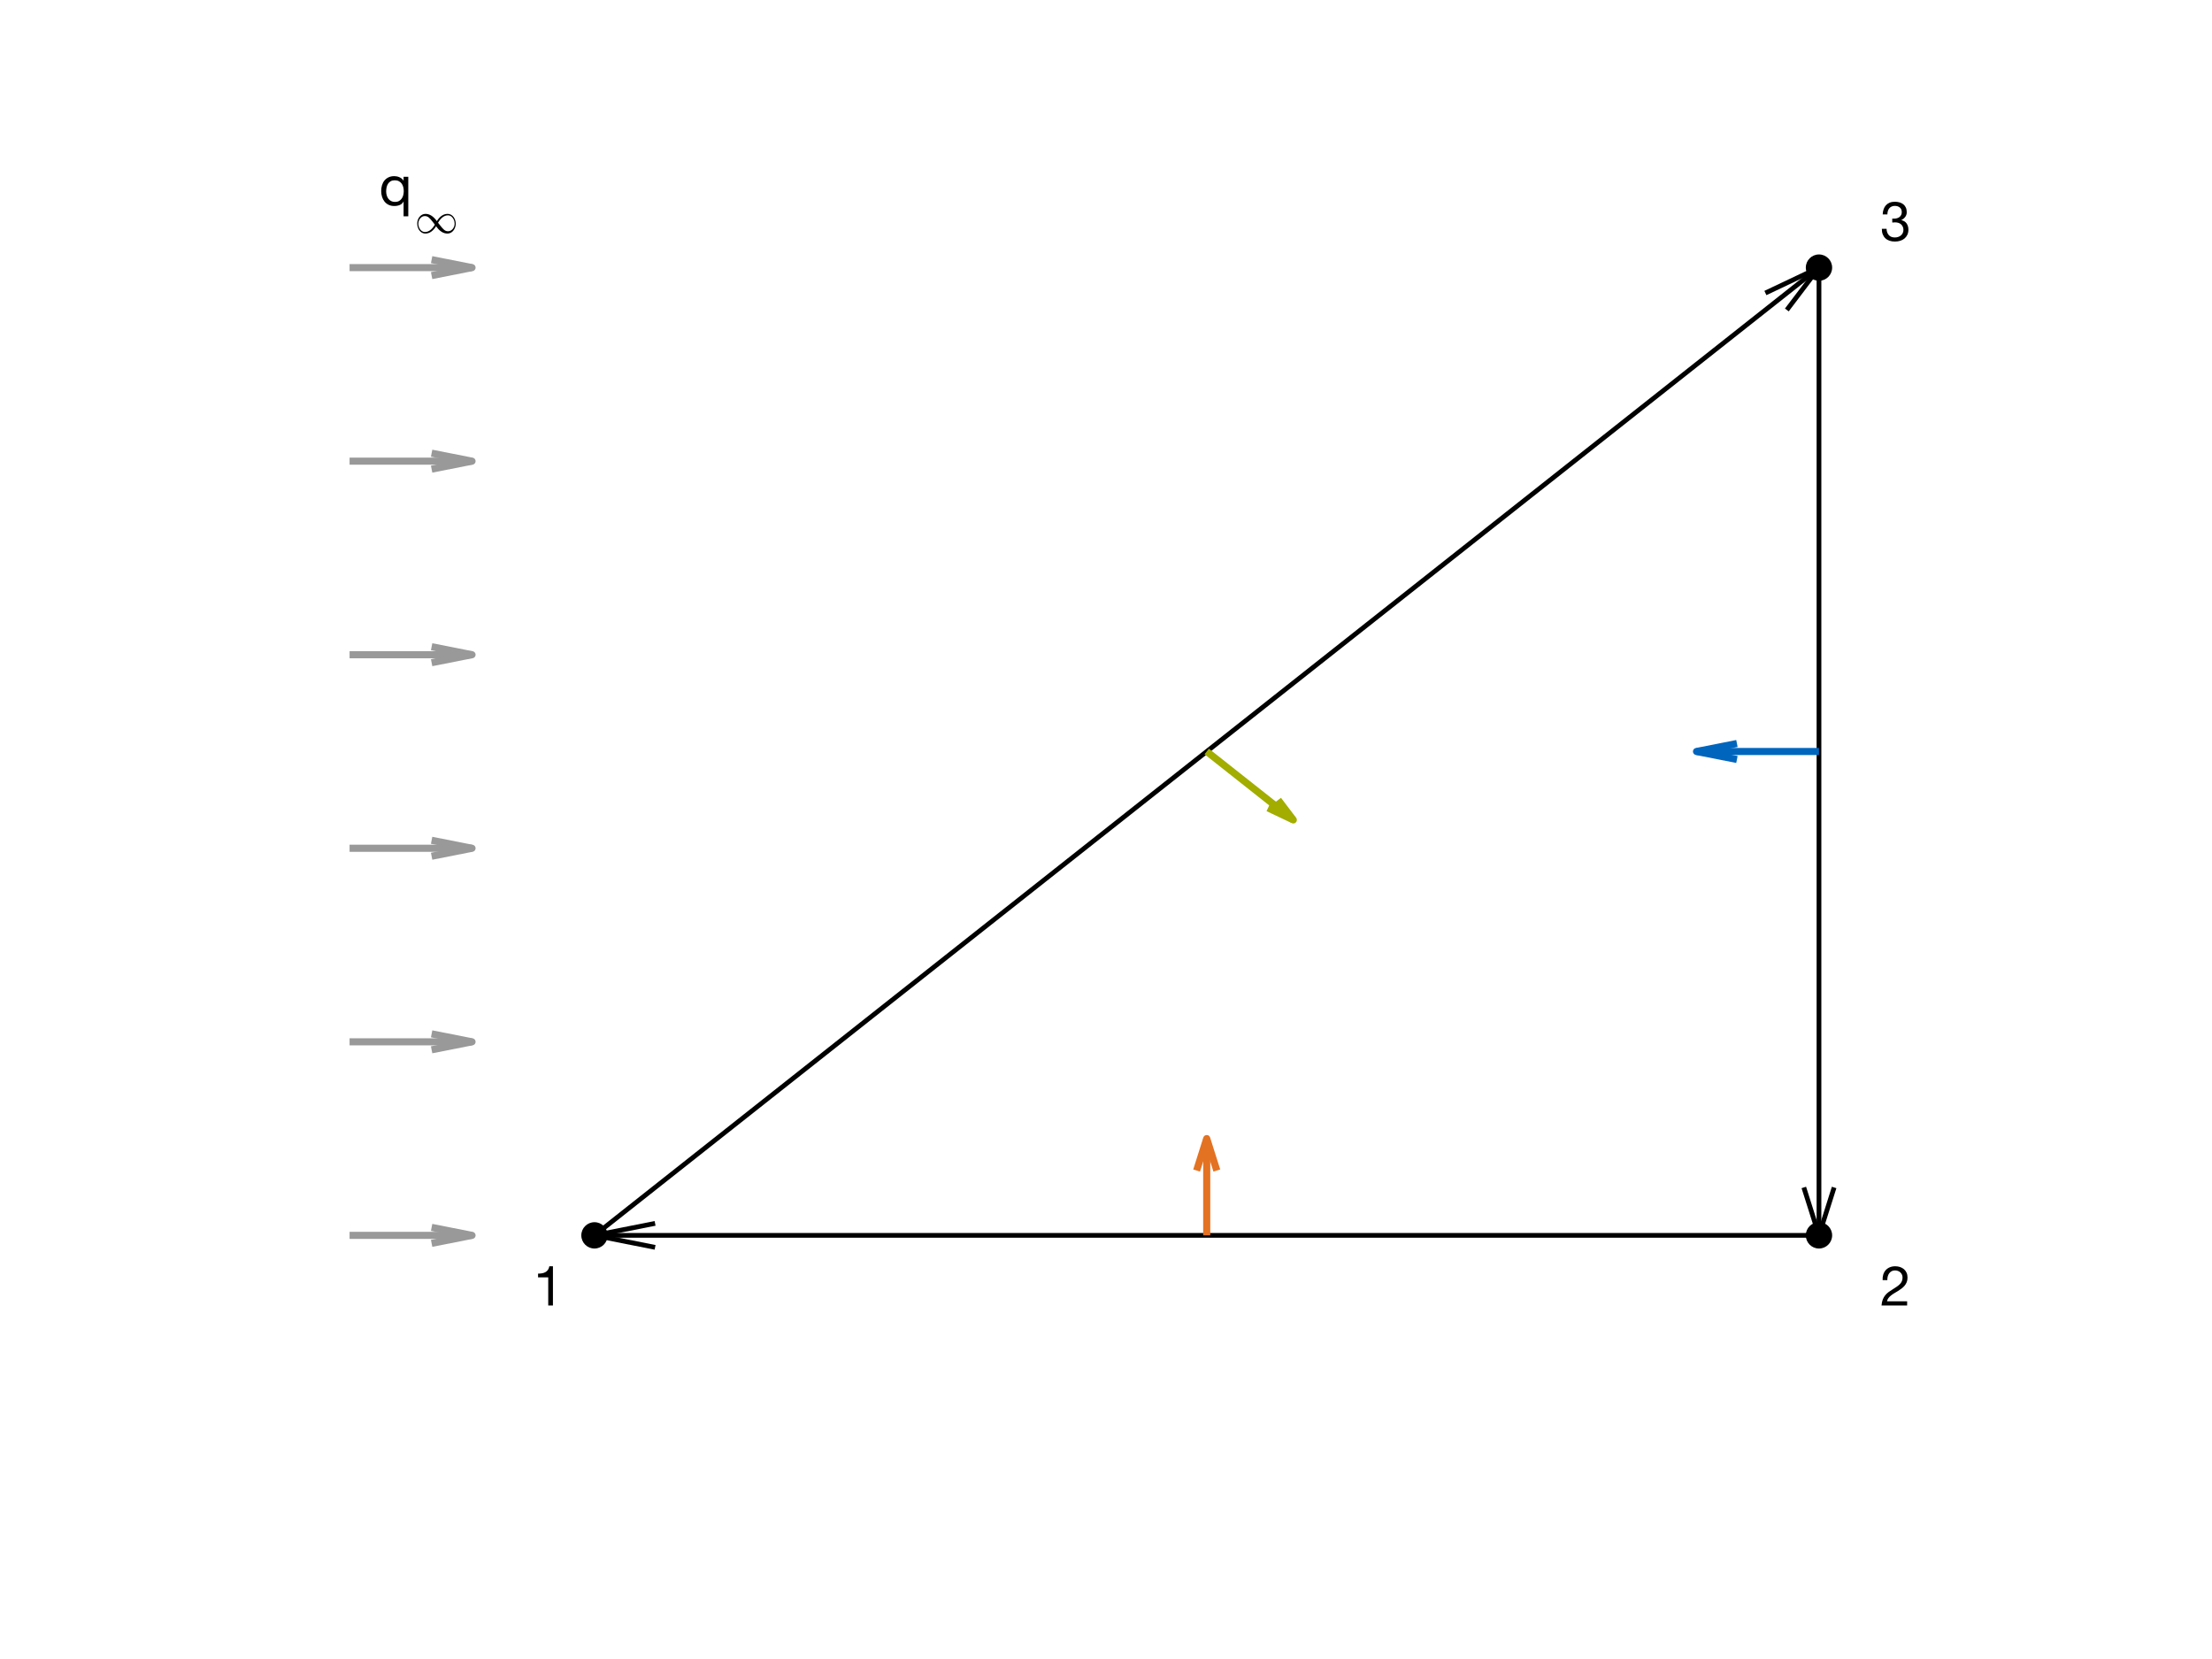
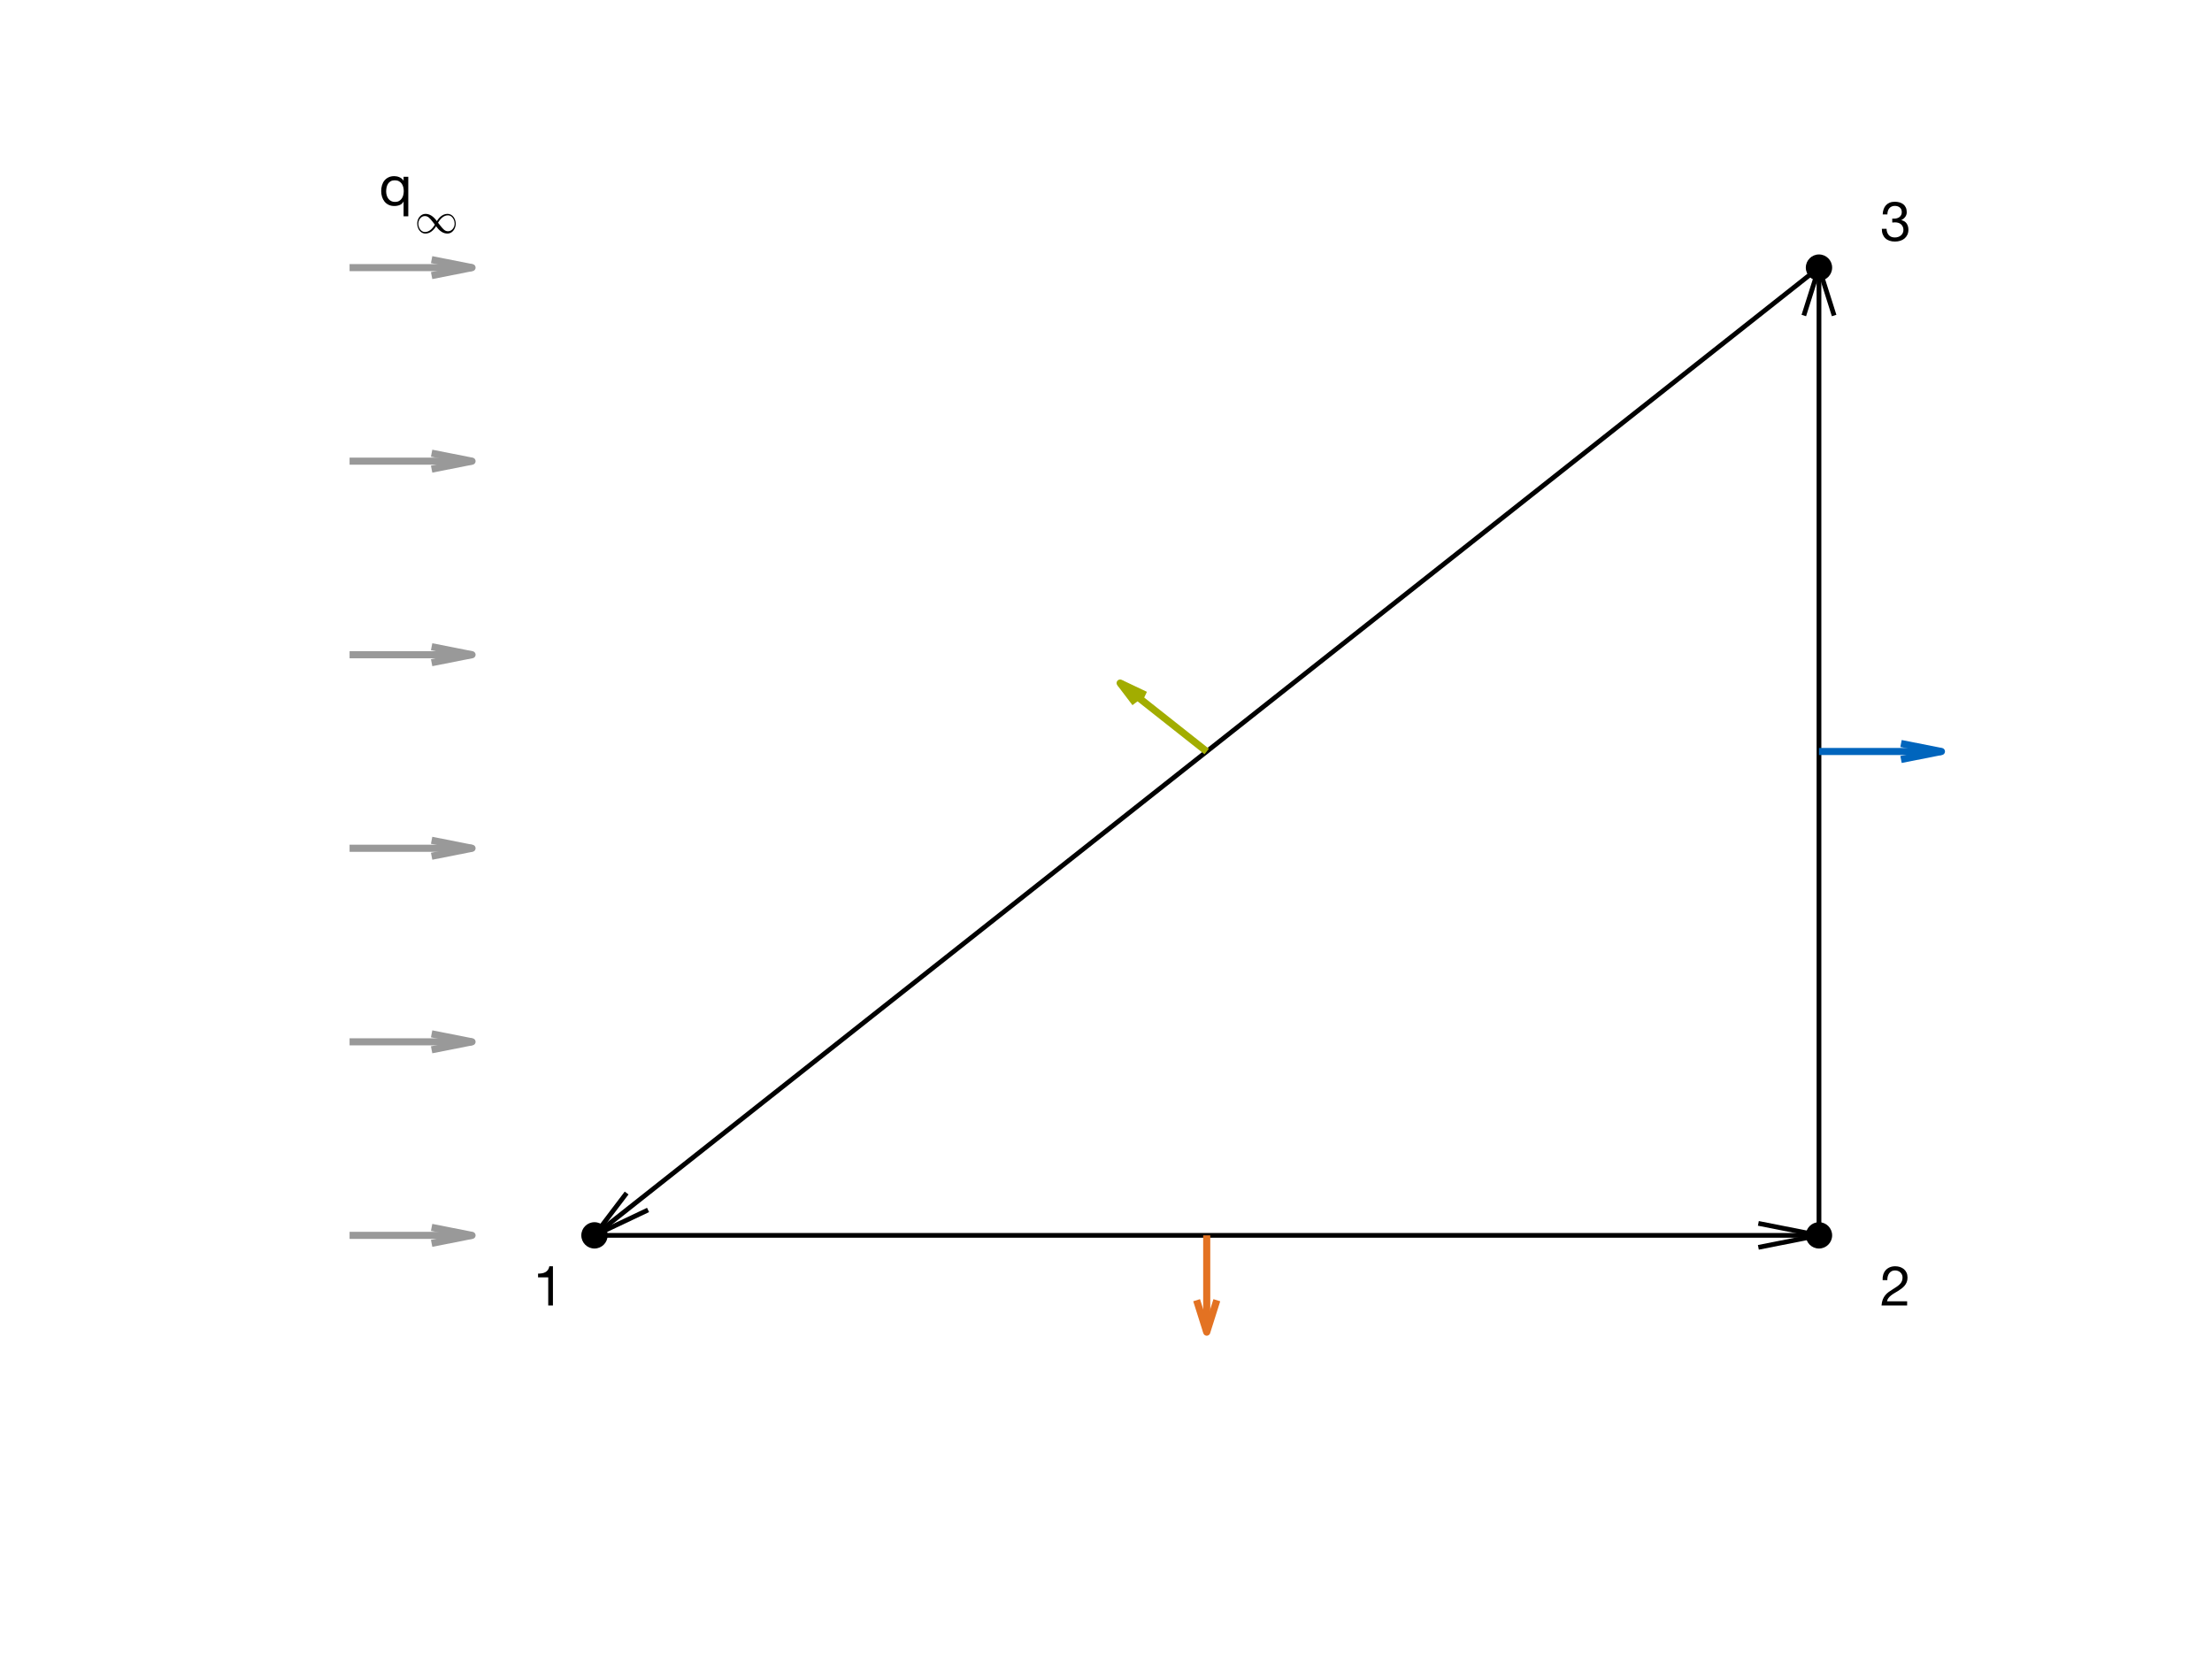
<svg xmlns="http://www.w3.org/2000/svg" style="fill-opacity:1; color-rendering:auto; color-interpolation:auto; text-rendering:auto; stroke:black; stroke-linecap:square; stroke-miterlimit:10; shape-rendering:auto; stroke-opacity:1; fill:black; stroke-dasharray:none; font-weight:normal; stroke-width:1; font-family:'Dialog'; font-style:normal; stroke-linejoin:miter; font-size:12px; stroke-dashoffset:0; image-rendering:auto;" width="560" height="420" version="1.1" id="svg101">
  <defs id="genericDefs" />
  <g id="g99">
    <defs id="defs1">
      <clipPath clipPathUnits="userSpaceOnUse" id="clipPath1">
        <path d="M0 0 L560 0 L560 420 L0 420 L0 0 Z" id="path3" />
      </clipPath>
    </defs>
    <g style="fill:white; stroke:white;" id="g9">
      <rect x="0" y="0" width="560" style="clip-path:url(#clipPath1); stroke:none;" height="420" clip-path="url(#clipPath1)" id="rect7" />
    </g>
    <g style="fill:white; text-rendering:optimizeSpeed; color-rendering:optimizeSpeed; image-rendering:optimizeSpeed; shape-rendering:crispEdges; stroke:white; color-interpolation:sRGB;" id="g13">
      <rect x="0" width="560" height="420" y="0" style="stroke:none;" id="rect11" />
    </g>
    <g style="text-rendering:geometricPrecision; color-rendering:optimizeQuality; color-interpolation:linearRGB; image-rendering:optimizeQuality;" transform="translate(150.5,312.75)" id="g17">
      <circle r="3.333" style="stroke:none;" cx="0" cy="0" id="circle15" />
    </g>
    <g style="text-rendering:geometricPrecision; color-rendering:optimizeQuality; color-interpolation:linearRGB; image-rendering:optimizeQuality;" transform="translate(460.5,312.75)" id="g21">
      <circle r="3.333" style="stroke:none;" cx="0" cy="0" id="circle19" />
    </g>
    <g style="text-rendering:geometricPrecision; color-rendering:optimizeQuality; color-interpolation:linearRGB; image-rendering:optimizeQuality;" transform="translate(460.5,67.75)" id="g25">
      <circle r="3.333" style="stroke:none;" cx="0" cy="0" id="circle23" />
    </g>
    <g transform="translate(135,325)" style="font-size:14px; text-rendering:geometricPrecision; color-rendering:optimizeQuality; image-rendering:optimizeQuality; font-family:'Helvetica Neue'; color-interpolation:linearRGB;" id="g29">
      <path style="stroke:none;" d="M4.984 5.5 L4.984 -4.426 L4.074 -4.426 Q3.976 -3.866 3.71 -3.502 Q3.444 -3.138 3.059 -2.928 Q2.674 -2.718 2.198 -2.641 Q1.722 -2.564 1.218 -2.564 L1.218 -1.612 L3.794 -1.612 L3.794 5.5 Z" id="path27" />
    </g>
    <g transform="translate(476,325)" style="font-size:14px; text-rendering:geometricPrecision; color-rendering:optimizeQuality; image-rendering:optimizeQuality; font-family:'Helvetica Neue'; color-interpolation:linearRGB;" id="g33">
      <path style="stroke:none;" d="M0.616 -0.912 L1.806 -0.912 Q1.792 -1.36 1.897 -1.801 Q2.002 -2.242 2.24 -2.592 Q2.478 -2.942 2.849 -3.159 Q3.22 -3.376 3.738 -3.376 Q4.13 -3.376 4.48 -3.25 Q4.83 -3.124 5.089 -2.886 Q5.348 -2.648 5.502 -2.319 Q5.656 -1.99 5.656 -1.584 Q5.656 -1.066 5.495 -0.674 Q5.334 -0.282 5.019 0.054 Q4.704 0.39 4.228 0.719 Q3.752 1.048 3.122 1.44 Q2.604 1.748 2.128 2.098 Q1.652 2.448 1.274 2.91 Q0.896 3.372 0.651 3.995 Q0.406 4.618 0.336 5.5 L6.818 5.5 L6.818 4.45 L1.722 4.45 Q1.806 3.988 2.079 3.631 Q2.352 3.274 2.737 2.966 Q3.122 2.658 3.584 2.385 Q4.046 2.112 4.508 1.832 Q4.97 1.538 5.404 1.216 Q5.838 0.894 6.174 0.495 Q6.51 0.096 6.713 -0.408 Q6.916 -0.912 6.916 -1.57 Q6.916 -2.27 6.671 -2.802 Q6.426 -3.334 6.006 -3.691 Q5.586 -4.048 5.019 -4.237 Q4.452 -4.426 3.808 -4.426 Q3.024 -4.426 2.408 -4.16 Q1.792 -3.894 1.379 -3.425 Q0.966 -2.956 0.77 -2.312 Q0.574 -1.668 0.616 -0.912 Z" id="path31" />
    </g>
    <g transform="translate(476,55.5)" style="font-size:14px; text-rendering:geometricPrecision; color-rendering:optimizeQuality; image-rendering:optimizeQuality; font-family:'Helvetica Neue'; color-interpolation:linearRGB;" id="g37">
      <path style="stroke:none;" d="M3.052 -0.17 L3.052 0.838 Q3.388 0.796 3.766 0.796 Q4.214 0.796 4.599 0.915 Q4.984 1.034 5.264 1.279 Q5.544 1.524 5.712 1.881 Q5.88 2.238 5.88 2.7 Q5.88 3.148 5.705 3.505 Q5.53 3.862 5.236 4.107 Q4.942 4.352 4.55 4.485 Q4.158 4.618 3.724 4.618 Q2.702 4.618 2.17 4.009 Q1.638 3.4 1.61 2.434 L0.42 2.434 Q0.406 3.204 0.637 3.806 Q0.868 4.408 1.302 4.821 Q1.736 5.234 2.352 5.444 Q2.968 5.654 3.724 5.654 Q4.424 5.654 5.047 5.465 Q5.67 5.276 6.132 4.898 Q6.594 4.52 6.867 3.953 Q7.14 3.386 7.14 2.644 Q7.14 1.748 6.699 1.09 Q6.258 0.432 5.348 0.236 L5.348 0.208 Q5.936 -0.058 6.328 -0.576 Q6.72 -1.094 6.72 -1.766 Q6.72 -2.452 6.489 -2.956 Q6.258 -3.46 5.852 -3.782 Q5.446 -4.104 4.893 -4.265 Q4.34 -4.426 3.696 -4.426 Q2.954 -4.426 2.387 -4.188 Q1.82 -3.95 1.442 -3.53 Q1.064 -3.11 0.861 -2.522 Q0.658 -1.934 0.63 -1.22 L1.82 -1.22 Q1.82 -1.654 1.932 -2.046 Q2.044 -2.438 2.275 -2.732 Q2.506 -3.026 2.863 -3.201 Q3.22 -3.376 3.696 -3.376 Q4.452 -3.376 4.956 -2.977 Q5.46 -2.578 5.46 -1.78 Q5.46 -1.388 5.306 -1.08 Q5.152 -0.772 4.893 -0.569 Q4.634 -0.366 4.291 -0.261 Q3.948 -0.156 3.57 -0.156 L3.318 -0.156 Q3.248 -0.156 3.178 -0.156 Q3.122 -0.156 3.052 -0.17 Z" id="path35" />
    </g>
    <g style="stroke-linecap:butt; text-rendering:geometricPrecision; color-rendering:optimizeQuality; image-rendering:optimizeQuality; stroke-linejoin:round; color-interpolation:linearRGB; stroke-width:1.2;" id="g41">
-       <path d="M165.845 315.782 L150.5 312.75 L165.845 309.718" style="fill:none; fill-rule:evenodd;" id="path39" />
+       <path d="M445.155 309.718 L460.5 312.75 L445.155 315.782" style="fill:none; fill-rule:evenodd;" id="path39" />
    </g>
    <g style="stroke-linecap:butt; text-rendering:geometricPrecision; color-rendering:optimizeQuality; image-rendering:optimizeQuality; stroke-linejoin:round; color-interpolation:linearRGB; stroke-width:1.2;" id="g89">
-       <line y2="312.75" style="fill:none;" x1="460.5" x2="150.5" y1="312.75" id="line43" />
-       <path d="M464.336 300.623 L460.5 312.75 L456.664 300.623" style="fill:none; fill-rule:evenodd;" id="path45" />
-       <line y2="312.75" style="fill:none;" x1="460.5" x2="460.5" y1="67.75" id="line47" />
-       <path d="M446.937 74.182 L460.5 67.75 L452.362 78.469" style="fill:none; fill-rule:evenodd;" id="path49" />
-       <line y2="67.75" style="fill:none;" x1="150.5" x2="460.5" y1="312.75" id="line51" />
-       <path d="M302.942 296.335 L305.5 288.25 L308.058 296.335" style="fill:none; stroke-width:1.8; fill-rule:evenodd; stroke:rgb(227,114,34);" id="path53" />
-       <line x1="305.5" x2="305.5" y1="312.75" style="fill:none; stroke:rgb(227,114,34); stroke-width:1.8;" y2="288.25" id="line55" />
-       <path d="M439.73 192.271 L429.5 190.25 L439.73 188.229" style="fill:none; stroke-width:1.8; fill-rule:evenodd; stroke:rgb(0,101,189);" id="path57" />
-       <line x1="460.5" x2="429.5" y1="190.25" style="fill:none; stroke:rgb(0,101,189); stroke-width:1.8;" y2="190.25" id="line59" />
-       <path d="M323.584 202.521 L327.42 207.574 L321.027 204.542" style="fill:none; stroke-width:1.8; fill-rule:evenodd; stroke:rgb(162,173,0);" id="path61" />
-       <line x1="305.5" x2="327.42" y1="190.25" style="fill:none; stroke:rgb(162,173,0); stroke-width:1.8;" y2="207.574" id="line63" />
+       <line y2="312.75" style="fill:none;" x1="150.5" x2="460.5" y1="312.75" id="line43" />
+       <path d="M456.664 79.877 L460.5 67.75 L464.336 79.877" style="fill:none; fill-rule:evenodd;" id="path45" />
+       <line y2="67.75" style="fill:none;" x1="460.5" x2="460.5" y1="312.75" id="line47" />
+       <path d="M164.063 306.318 L150.5 312.75 L158.638 302.031" style="fill:none; fill-rule:evenodd;" id="path49" />
+       <line y2="312.75" style="fill:none;" x1="460.5" x2="150.5" y1="67.75" id="line51" />
+       <path d="M308.058 329.165 L305.5 337.25 L302.942 329.165" style="fill:none; stroke-width:1.8; fill-rule:evenodd; stroke:rgb(227,114,34);" id="path53" />
+       <line x1="305.5" x2="305.5" y1="312.75" style="fill:none; stroke:rgb(227,114,34); stroke-width:1.8;" y2="337.25" id="line55" />
+       <path d="M481.27 188.229 L491.5 190.25 L481.27 192.271" style="fill:none; stroke-width:1.8; fill-rule:evenodd; stroke:rgb(0,101,189);" id="path57" />
+       <line x1="460.5" x2="491.5" y1="190.25" style="fill:none; stroke:rgb(0,101,189); stroke-width:1.8;" y2="190.25" id="line59" />
+       <path d="M287.416 177.979 L283.58 172.926 L289.973 175.958" style="fill:none; stroke-width:1.8; fill-rule:evenodd; stroke:rgb(162,173,0);" id="path61" />
+       <line x1="305.5" x2="283.58" y1="190.25" style="fill:none; stroke:rgb(162,173,0); stroke-width:1.8;" y2="172.926" id="line63" />
      <path d="M109.27 310.729 L119.5 312.75 L109.27 314.771" style="fill:none; stroke-width:1.8; fill-rule:evenodd; stroke:rgb(153,153,153);" id="path65" />
      <line x1="88.5" x2="119.5" y1="312.75" style="fill:none; stroke:rgb(153,153,153); stroke-width:1.8;" y2="312.75" id="line67" />
      <path d="M109.27 261.729 L119.5 263.75 L109.27 265.771" style="fill:none; stroke-width:1.8; fill-rule:evenodd; stroke:rgb(153,153,153);" id="path69" />
      <line x1="88.5" x2="119.5" y1="263.75" style="fill:none; stroke:rgb(153,153,153); stroke-width:1.8;" y2="263.75" id="line71" />
      <path d="M109.27 212.729 L119.5 214.75 L109.27 216.771" style="fill:none; stroke-width:1.8; fill-rule:evenodd; stroke:rgb(153,153,153);" id="path73" />
      <line x1="88.5" x2="119.5" y1="214.75" style="fill:none; stroke:rgb(153,153,153); stroke-width:1.8;" y2="214.75" id="line75" />
      <path d="M109.27 163.729 L119.5 165.75 L109.27 167.771" style="fill:none; stroke-width:1.8; fill-rule:evenodd; stroke:rgb(153,153,153);" id="path77" />
      <line x1="88.5" x2="119.5" y1="165.75" style="fill:none; stroke:rgb(153,153,153); stroke-width:1.8;" y2="165.75" id="line79" />
      <path d="M109.27 114.729 L119.5 116.75 L109.27 118.771" style="fill:none; stroke-width:1.8; fill-rule:evenodd; stroke:rgb(153,153,153);" id="path81" />
      <line x1="88.5" x2="119.5" y1="116.75" style="fill:none; stroke:rgb(153,153,153); stroke-width:1.8;" y2="116.75" id="line83" />
      <path d="M109.27 65.729 L119.5 67.75 L109.27 69.771" style="fill:none; stroke-width:1.8; fill-rule:evenodd; stroke:rgb(153,153,153);" id="path85" />
      <line x1="88.5" x2="119.5" y1="67.75" style="fill:none; stroke:rgb(153,153,153); stroke-width:1.8;" y2="67.75" id="line87" />
    </g>
    <g transform="translate(96,52)" style="font-size:14px; text-rendering:geometricPrecision; color-rendering:optimizeQuality; image-rendering:optimizeQuality; font-family:'Helvetica Neue'; color-interpolation:linearRGB;" id="g93">
      <path style="stroke:none;" d="M1.764 -3.556 Q1.764 -4.088 1.876 -4.592 Q1.988 -5.096 2.24 -5.488 Q2.492 -5.88 2.912 -6.118 Q3.332 -6.356 3.934 -6.356 Q4.55 -6.356 4.984 -6.125 Q5.418 -5.894 5.691 -5.516 Q5.964 -5.138 6.09 -4.641 Q6.216 -4.144 6.216 -3.612 Q6.216 -3.108 6.097 -2.618 Q5.978 -2.128 5.712 -1.743 Q5.446 -1.358 5.026 -1.12 Q4.606 -0.882 4.004 -0.882 Q3.43 -0.882 3.003 -1.106 Q2.576 -1.33 2.303 -1.708 Q2.03 -2.086 1.897 -2.569 Q1.764 -3.052 1.764 -3.556 ZM7.364 2.758 L7.364 -7.238 L6.174 -7.238 L6.174 -6.272 L6.146 -6.272 Q5.95 -6.594 5.663 -6.811 Q5.376 -7.028 5.054 -7.161 Q4.732 -7.294 4.41 -7.35 Q4.088 -7.406 3.808 -7.406 Q2.982 -7.406 2.359 -7.105 Q1.736 -6.804 1.323 -6.293 Q0.91 -5.782 0.707 -5.096 Q0.504 -4.41 0.504 -3.64 Q0.504 -2.87 0.714 -2.184 Q0.924 -1.498 1.337 -0.98 Q1.75 -0.462 2.373 -0.154 Q2.996 0.154 3.836 0.154 Q4.592 0.154 5.222 -0.112 Q5.852 -0.378 6.146 -0.98 L6.174 -0.98 L6.174 2.758 Z" id="path91" />
    </g>
    <g transform="translate(105,59)" style="font-size:11.2px; text-rendering:geometricPrecision; color-rendering:optimizeQuality; image-rendering:optimizeQuality; font-family:'mwa_cmsy10'; color-interpolation:linearRGB;" id="g97">
      <path style="stroke:none;" d="M2.703 0.125 Q2.078 0.125 1.602 -0.242 Q1.125 -0.609 0.875 -1.188 Q0.625 -1.766 0.625 -2.375 Q0.625 -2.844 0.766 -3.289 Q0.906 -3.734 1.188 -4.086 Q1.469 -4.438 1.867 -4.648 Q2.266 -4.859 2.734 -4.859 Q3.234 -4.859 3.695 -4.672 Q4.156 -4.484 4.539 -4.172 Q4.922 -3.859 5.266 -3.453 L5.594 -3.016 Q5.906 -3.531 6.305 -3.945 Q6.703 -4.359 7.211 -4.609 Q7.719 -4.859 8.281 -4.859 Q8.766 -4.859 9.156 -4.648 Q9.547 -4.438 9.82 -4.07 Q10.094 -3.703 10.234 -3.258 Q10.375 -2.812 10.375 -2.375 Q10.375 -1.75 10.109 -1.172 Q9.844 -0.594 9.367 -0.234 Q8.891 0.125 8.25 0.125 Q7.531 0.125 6.883 -0.266 Q6.234 -0.656 5.734 -1.297 L5.406 -1.734 Q4.906 -0.906 4.219 -0.391 Q3.531 0.125 2.703 0.125 ZM2.594 -0.266 Q3.984 -0.266 5.094 -2.125 L4.516 -2.875 Q4 -3.547 3.57 -3.922 Q3.141 -4.297 2.562 -4.297 Q2.078 -4.297 1.695 -4.016 Q1.312 -3.734 1.109 -3.289 Q0.906 -2.844 0.906 -2.359 Q0.906 -2 1.023 -1.625 Q1.141 -1.25 1.359 -0.945 Q1.578 -0.641 1.891 -0.453 Q2.203 -0.266 2.594 -0.266 ZM6.484 -1.875 Q6.984 -1.203 7.422 -0.828 Q7.859 -0.453 8.422 -0.453 Q8.797 -0.453 9.102 -0.617 Q9.406 -0.781 9.625 -1.055 Q9.844 -1.328 9.969 -1.672 Q10.094 -2.016 10.094 -2.375 Q10.094 -2.891 9.883 -3.375 Q9.672 -3.859 9.289 -4.172 Q8.906 -4.484 8.391 -4.484 Q7 -4.484 5.891 -2.609 L6.484 -1.875 Z" id="path95" />
    </g>
  </g>
-   <rect style="opacity:0;fill:#000000;fill-opacity:0.005;stroke:#0a0000;stroke-width:7.559;stroke-miterlimit:4;stroke-dasharray:15.118, 7.559;stroke-dashoffset:0;stroke-opacity:1" id="rect107" width="40.932" height="20.466" x="84.534" y="39.153" />
-   <rect style="opacity:0;fill:#000000;fill-opacity:0.005;stroke:#0a0000;stroke-width:7.559;stroke-miterlimit:4;stroke-dasharray:15.118, 7.559;stroke-dashoffset:0;stroke-opacity:1" id="rect109" width="17.797" height="19.576" x="130.805" y="315" />
-   <rect style="opacity:0;fill:#000000;fill-opacity:0.005;stroke:#0a0000;stroke-width:7.559;stroke-miterlimit:4;stroke-dasharray:15.118, 7.559;stroke-dashoffset:0;stroke-opacity:1" id="rect111" width="17.797" height="29.364" x="470.72" y="308.771" />
-   <rect style="opacity:0;fill:#000000;fill-opacity:0.005;stroke:#0a0000;stroke-width:7.559;stroke-miterlimit:4;stroke-dasharray:15.118, 7.559;stroke-dashoffset:0;stroke-opacity:1" id="rect113" width="24.025" height="24.025" x="468.941" y="42.712" />
+   <rect style="opacity:0;fill:#000000;fill-opacity:0.005;stroke:#0a0000;stroke-width:7.559;stroke-miterlimit:4;stroke-dasharray:15.118, 7.559;stroke-dashoffset:0;stroke-opacity:1" id="rect107" width="41.195" height="28.597" x="78.305" y="39.153" />
+   <rect style="opacity:0;fill:#000000;fill-opacity:0.005;stroke:#0a0000;stroke-width:7.559;stroke-miterlimit:4;stroke-dasharray:15.118, 7.559;stroke-dashoffset:0;stroke-opacity:1" id="rect109" width="40.669" height="23.606" x="119.5" y="312.75" />
+   <rect style="opacity:0;fill:#000000;fill-opacity:0.005;stroke:#0a0000;stroke-width:7.559;stroke-miterlimit:4;stroke-dasharray:15.118, 7.559;stroke-dashoffset:0;stroke-opacity:1" id="rect111" width="56.709" height="30.197" x="445.155" y="309.718" />
+   <rect style="opacity:0;fill:#000000;fill-opacity:0.005;stroke:#0a0000;stroke-width:7.559;stroke-miterlimit:4;stroke-dasharray:15.118, 7.559;stroke-dashoffset:0;stroke-opacity:1" id="rect113" width="21.675" height="13.347" x="476.63" y="54.28" />
</svg>
